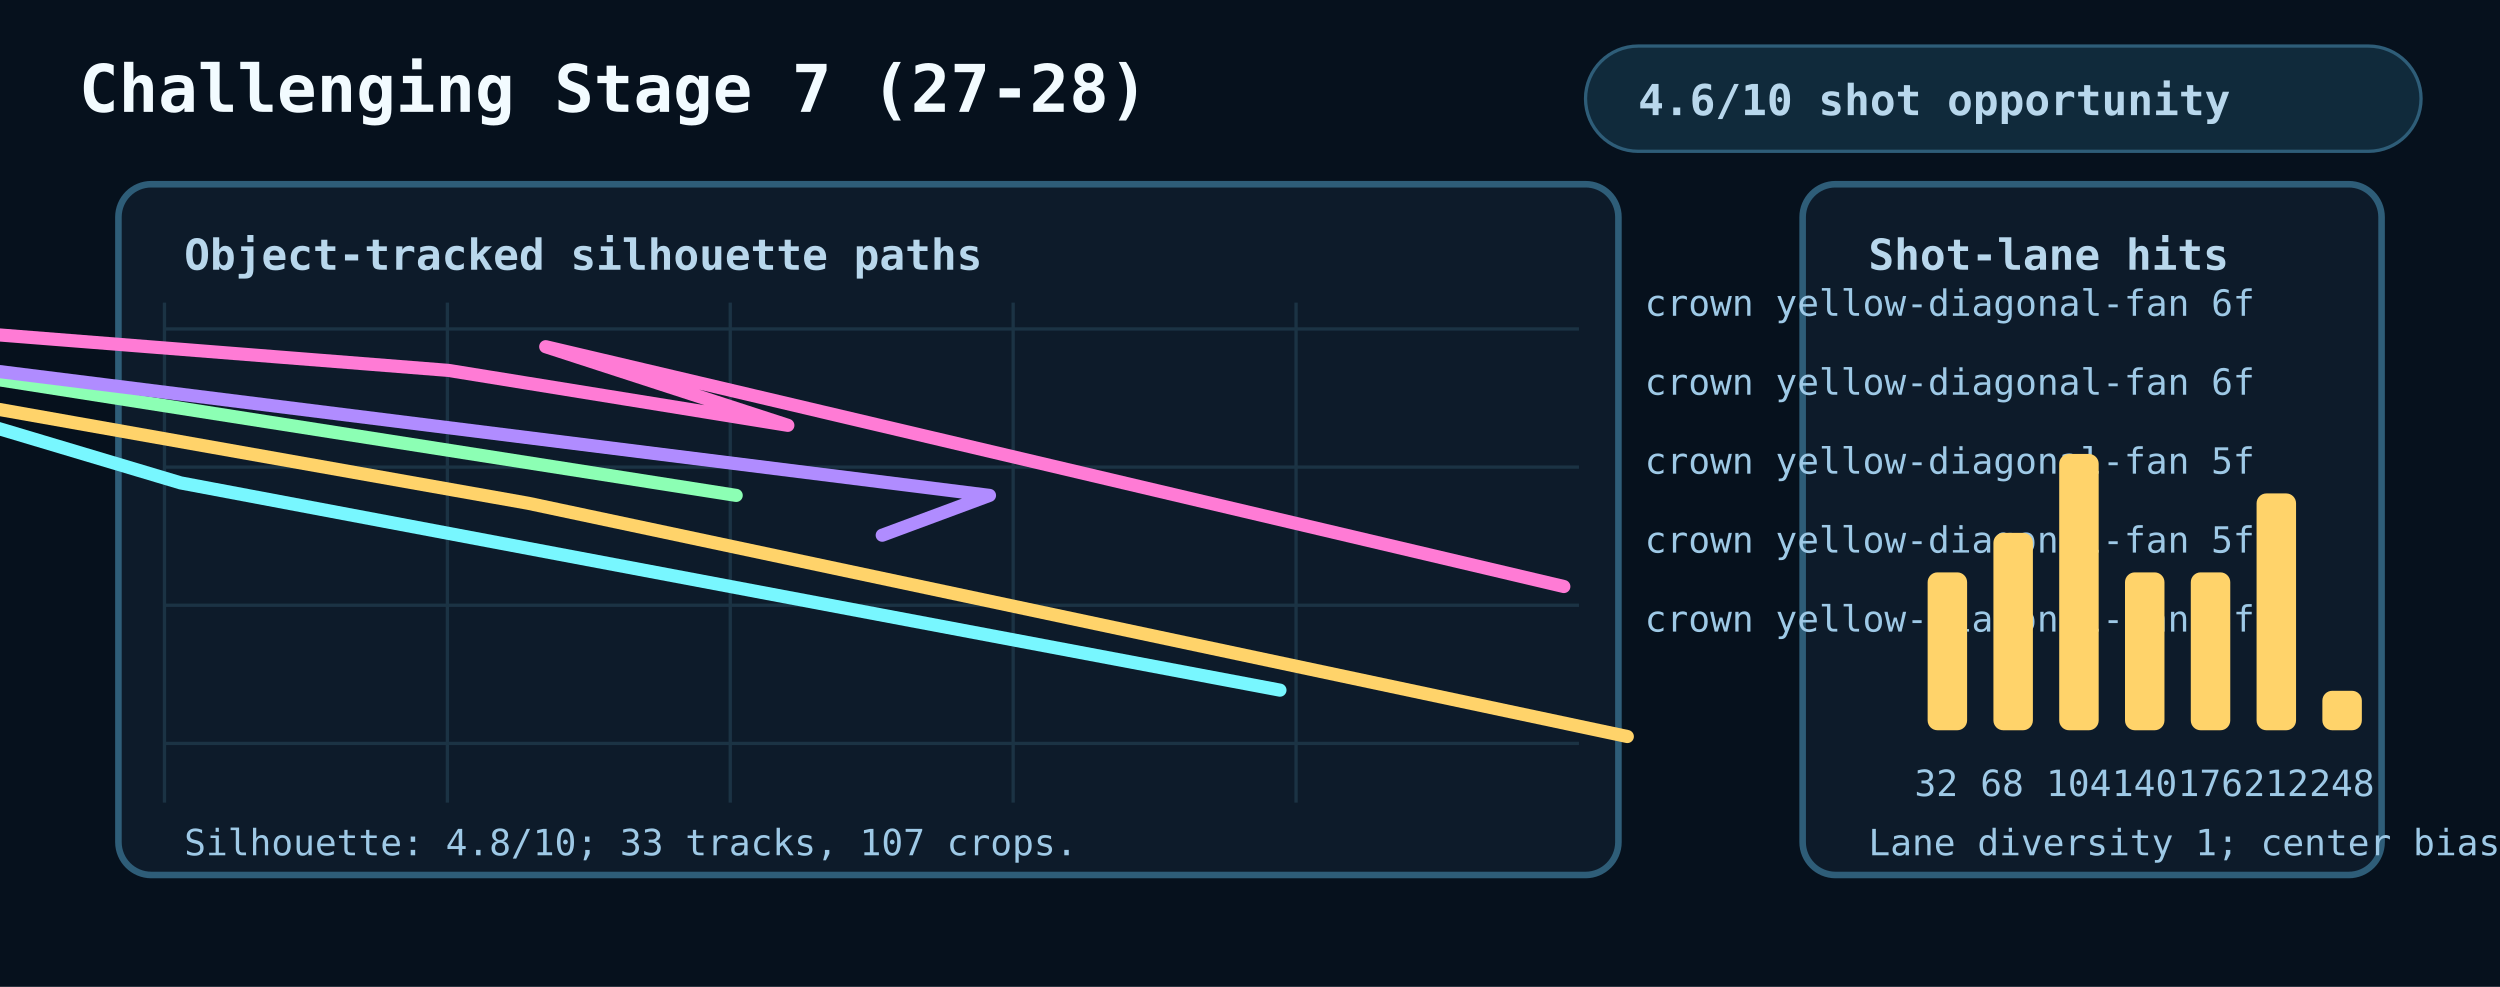
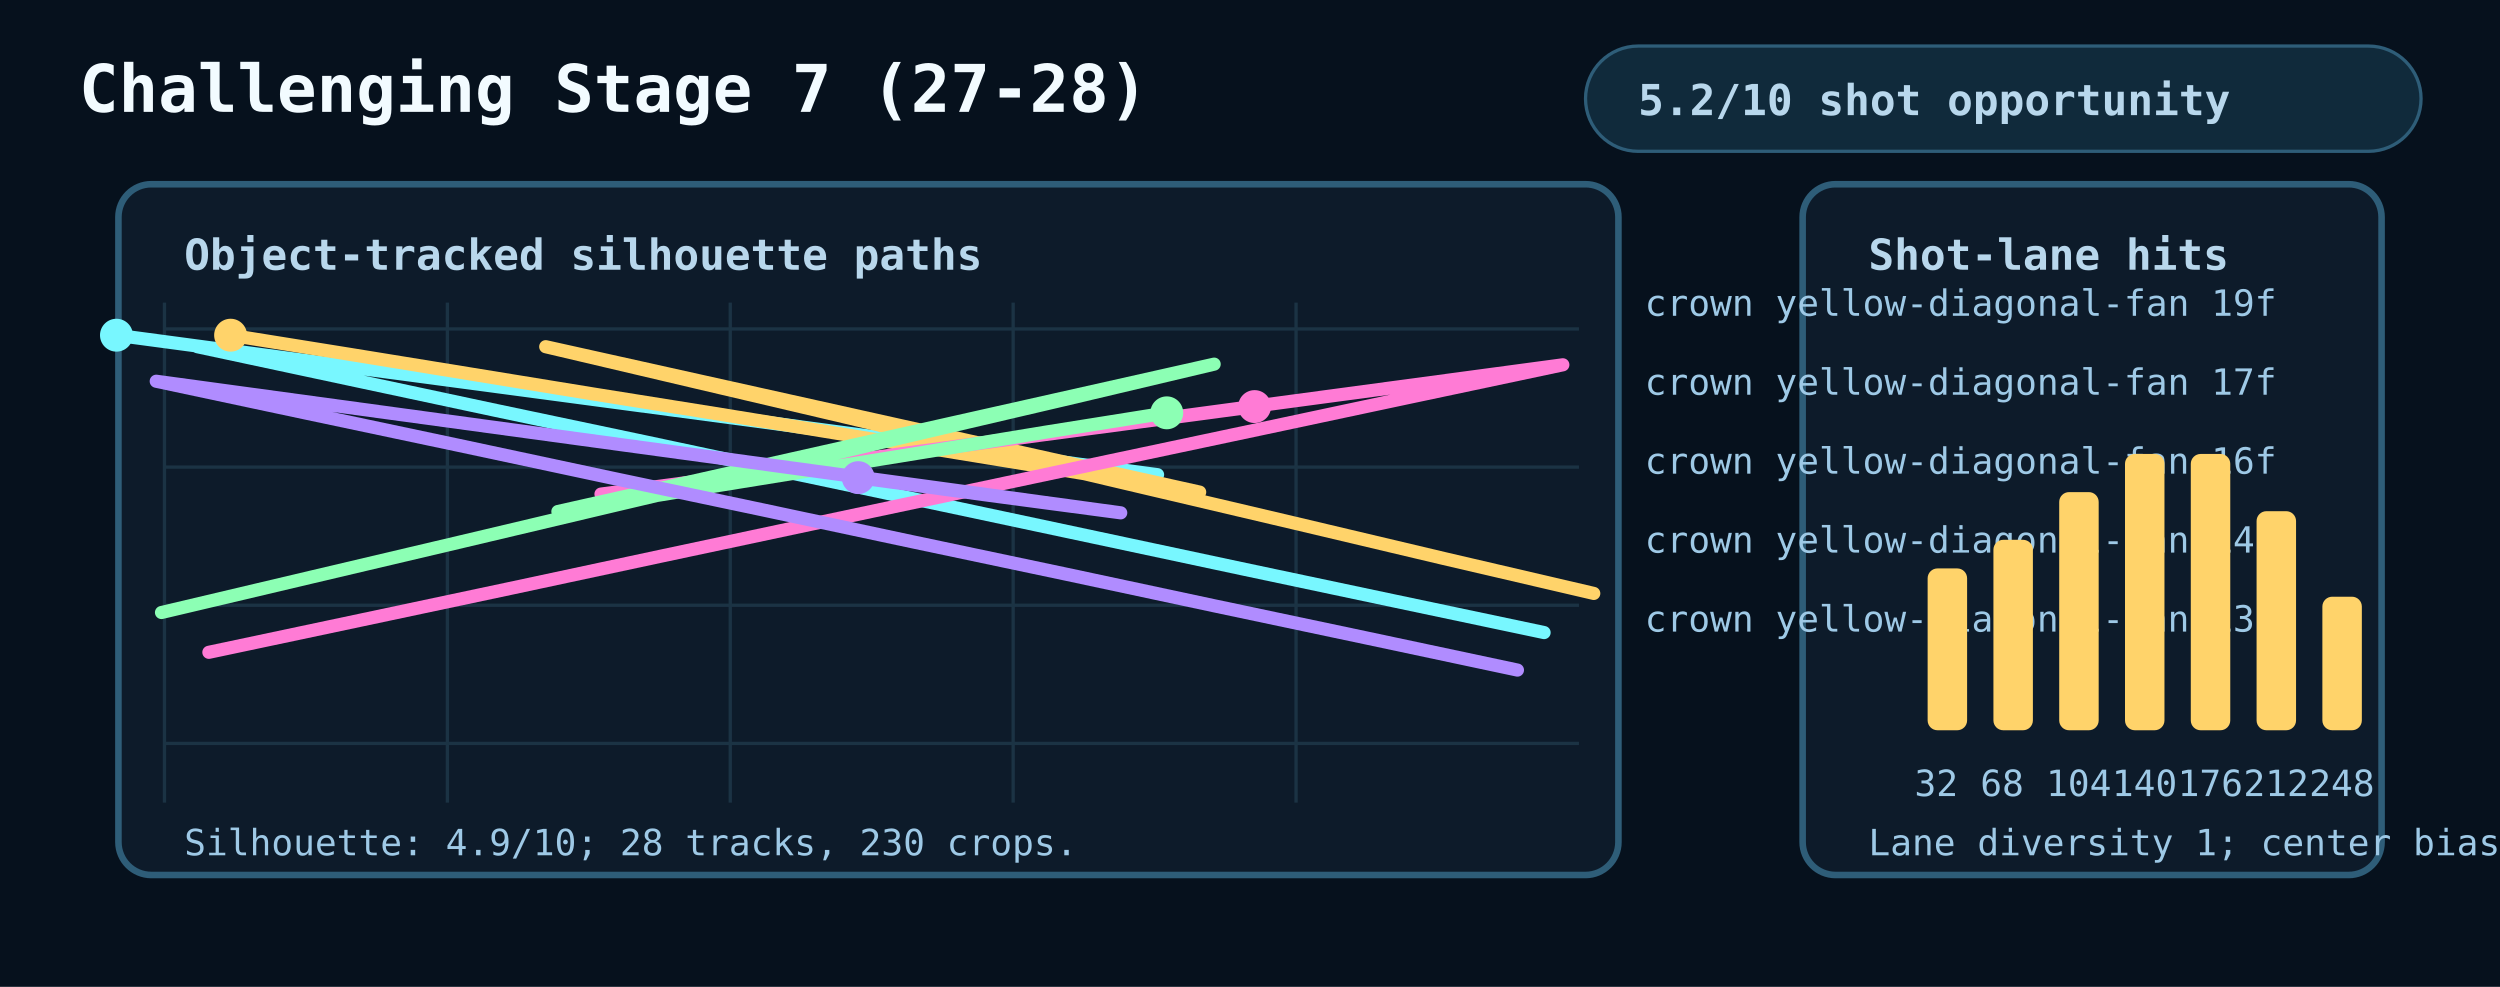
<svg xmlns="http://www.w3.org/2000/svg" width="760" height="300" viewBox="0 0 760 300" role="img" aria-labelledby="title desc">
  <style>
    .bg{fill:#06111d}.panel{fill:#0d1b2a;stroke:#2e5d78;stroke-width:2}.grid{stroke:#1b3344;stroke-width:1}.text{fill:#f2fbff;font:700 20px ui-monospace,Menlo,monospace}.small{fill:#b8d7ec;font:700 13px ui-monospace,Menlo,monospace}.tiny{fill:#9ec9e6;font:11px ui-monospace,Menlo,monospace}.pill{fill:#102a3b;stroke:#2e5d78}
  </style>
  <rect class="bg" x="0" y="0" width="760" height="300" />
  <text class="text" x="24" y="34">Challenging Stage 7 (27-28)</text>
  <rect class="pill" x="482" y="14" width="254" height="32" rx="16" />
-   <text class="small" x="498" y="35">4.6/10 shot opportunity</text>
+   <text class="small" x="498" y="35">5.2/10 shot opportunity</text>
  <rect class="panel" x="36" y="56" width="456" height="210" rx="10" />
  <rect class="panel" x="548" y="56" width="176" height="210" rx="10" />
  <text class="small" x="56" y="82">Object-tracked silhouette paths</text>
  <text class="small" x="568" y="82">Shot-lane hits</text>
  <line class="grid" x1="50" y1="92" x2="50" y2="244" />
  <line class="grid" x1="136" y1="92" x2="136" y2="244" />
  <line class="grid" x1="222" y1="92" x2="222" y2="244" />
  <line class="grid" x1="308" y1="92" x2="308" y2="244" />
  <line class="grid" x1="394" y1="92" x2="394" y2="244" />
  <line class="grid" x1="50" y1="100" x2="480" y2="100" />
  <line class="grid" x1="50" y1="142" x2="480" y2="142" />
  <line class="grid" x1="50" y1="184" x2="480" y2="184" />
  <line class="grid" x1="50" y1="226" x2="480" y2="226" />
-   <polyline points="-79,106.8 -79,106.8 -79,106.8 -79,106.8 54.9,146.8 389.1,209.8" fill="none" stroke="#78f7ff" stroke-width="4" stroke-linecap="round" stroke-linejoin="round" />
-   <circle cx="-79" cy="106.8" r="5" fill="#78f7ff" />
-   <text class="tiny" x="500" y="96" fill="#78f7ff">crown yellow-diagonal-fan 6f</text>
-   <polyline points="-79,110.5 -79,110.5 -79,110.5 -79,110.5 160.6,153 494.7,223.9" fill="none" stroke="#ffd36a" stroke-width="4" stroke-linecap="round" stroke-linejoin="round" />
-   <circle cx="-79" cy="110.5" r="5" fill="#ffd36a" />
-   <text class="tiny" x="500" y="120" fill="#ffd36a">crown yellow-diagonal-fan 6f</text>
-   <polyline points="-79,95.6 136.3,112.6 239.5,129.3 165.9,105.4 475.4,178.3" fill="none" stroke="#ff7bd5" stroke-width="4" stroke-linecap="round" stroke-linejoin="round" />
-   <circle cx="-79" cy="95.6" r="5" fill="#ff7bd5" />
-   <text class="tiny" x="500" y="144" fill="#ff7bd5">crown yellow-diagonal-fan 5f</text>
-   <polyline points="-79,103.1 -79,103.1 -79,103.1 -79,103.1 223.8,150.6" fill="none" stroke="#8cffb4" stroke-width="4" stroke-linecap="round" stroke-linejoin="round" />
-   <circle cx="-79" cy="103.1" r="5" fill="#8cffb4" />
-   <text class="tiny" x="500" y="168" fill="#8cffb4">crown yellow-diagonal-fan 5f</text>
-   <polyline points="-79,103.1 -79,103.1 -79,103.1 300.8,150.6 268.2,162.7" fill="none" stroke="#b08cff" stroke-width="4" stroke-linecap="round" stroke-linejoin="round" />
-   <circle cx="-79" cy="103.1" r="5" fill="#b08cff" />
-   <text class="tiny" x="500" y="192" fill="#b08cff">crown yellow-diagonal-fan 5f</text>
-   <rect x="586" y="174" width="12" height="48" rx="3" fill="#ffd36a" />
+   <polyline points="35.4,101.9 75,107.2 114.5,112.5 154.1,117.8 193.6,123.1 233.2,128.4 272.8,133.7 312.3,139 351.9,144.3 60,105.4 105.4,115.1 150.9,124.8 196.5,134.4 242,144.1 287.4,153.7 333,163.4 378.5,173.1 423.9,182.7 469.4,192.3" fill="none" stroke="#78f7ff" stroke-width="4" stroke-linecap="round" stroke-linejoin="round" />
+   <circle cx="35.4" cy="101.9" r="5" fill="#78f7ff" />
+   <text class="tiny" x="500" y="96" fill="#78f7ff">crown yellow-diagonal-fan 19f</text>
+   <polyline points="70.1,101.9 106.8,107.8 143.7,113.8 180.5,119.8 217.4,125.7 254.3,131.7 291.1,137.7 327.8,143.7 364.7,149.6 165.9,105.4 211.4,116.1 257,126.8 302.5,137.6 347.9,148.3 393.4,159 439,169.8 484.5,180.4" fill="none" stroke="#ffd36a" stroke-width="4" stroke-linecap="round" stroke-linejoin="round" />
+   <circle cx="70.1" cy="101.9" r="5" fill="#ffd36a" />
+   <text class="tiny" x="500" y="120" fill="#ffd36a">crown yellow-diagonal-fan 17f</text>
+   <polyline points="381.4,123.6 341.8,128.9 302,134.2 262.2,139.6 222.5,144.9 182.7,150.2 475.1,110.9 429.3,120.6 383.7,130.3 337.9,140 292.2,149.7 246.4,159.4 200.8,169.1 155,178.9 109.3,188.6 63.5,198.3" fill="none" stroke="#ff7bd5" stroke-width="4" stroke-linecap="round" stroke-linejoin="round" />
+   <circle cx="381.4" cy="123.6" r="5" fill="#ff7bd5" />
+   <text class="tiny" x="500" y="144" fill="#ff7bd5">crown yellow-diagonal-fan 16f</text>
+   <polyline points="354.7,125.5 317.7,131.4 280.7,137.5 243.7,143.5 206.6,149.5 169.6,155.5 369.1,110.7 323.5,121.5 277.7,132.2 232,143 186.2,153.8 140.6,164.6 94.8,175.4 49.1,186.2" fill="none" stroke="#8cffb4" stroke-width="4" stroke-linecap="round" stroke-linejoin="round" />
+   <circle cx="354.7" cy="125.5" r="5" fill="#8cffb4" />
+   <text class="tiny" x="500" y="168" fill="#8cffb4">crown yellow-diagonal-fan 14f</text>
+   <polyline points="260.9,145.2 300.8,150.6 340.7,155.9 47.5,115.9 93.6,125.7 139.5,135.4 185.4,145.2 231.4,154.9 277.4,164.7 323.4,174.4 369.3,184.2 415.2,193.9 461.3,203.7" fill="none" stroke="#b08cff" stroke-width="4" stroke-linecap="round" stroke-linejoin="round" />
+   <circle cx="260.9" cy="145.2" r="5" fill="#b08cff" />
+   <text class="tiny" x="500" y="192" fill="#b08cff">crown yellow-diagonal-fan 13f</text>
+   <rect x="586" y="172.8" width="12" height="49.2" rx="3" fill="#ffd36a" />
  <text class="tiny" x="582" y="242">32</text>
-   <rect x="606" y="162" width="12" height="60" rx="3" fill="#ffd36a" />
+   <rect x="606" y="164.1" width="12" height="57.9" rx="3" fill="#ffd36a" />
  <text class="tiny" x="602" y="242">68</text>
-   <rect x="626" y="138" width="12" height="84" rx="3" fill="#ffd36a" />
+   <rect x="626" y="149.6" width="12" height="72.4" rx="3" fill="#ffd36a" />
  <text class="tiny" x="622" y="242">104</text>
-   <rect x="646" y="174" width="12" height="48" rx="3" fill="#ffd36a" />
+   <rect x="646" y="138" width="12" height="84" rx="3" fill="#ffd36a" />
  <text class="tiny" x="642" y="242">140</text>
-   <rect x="666" y="174" width="12" height="48" rx="3" fill="#ffd36a" />
+   <rect x="666" y="138" width="12" height="84" rx="3" fill="#ffd36a" />
  <text class="tiny" x="662" y="242">176</text>
-   <rect x="686" y="150" width="12" height="72" rx="3" fill="#ffd36a" />
+   <rect x="686" y="155.4" width="12" height="66.6" rx="3" fill="#ffd36a" />
  <text class="tiny" x="682" y="242">212</text>
-   <rect x="706" y="210" width="12" height="12" rx="3" fill="#ffd36a" />
+   <rect x="706" y="181.4" width="12" height="40.6" rx="3" fill="#ffd36a" />
  <text class="tiny" x="702" y="242">248</text>
-   <text class="tiny" x="56" y="260">Silhouette: 4.8/10; 33 tracks, 107 crops.</text>
-   <text class="tiny" x="568" y="260">Lane diversity 1; center bias 0.129.</text>
+   <text class="tiny" x="56" y="260">Silhouette: 4.9/10; 28 tracks, 230 crops.</text>
+   <text class="tiny" x="568" y="260">Lane diversity 1; center bias 0.185.</text>
</svg>
